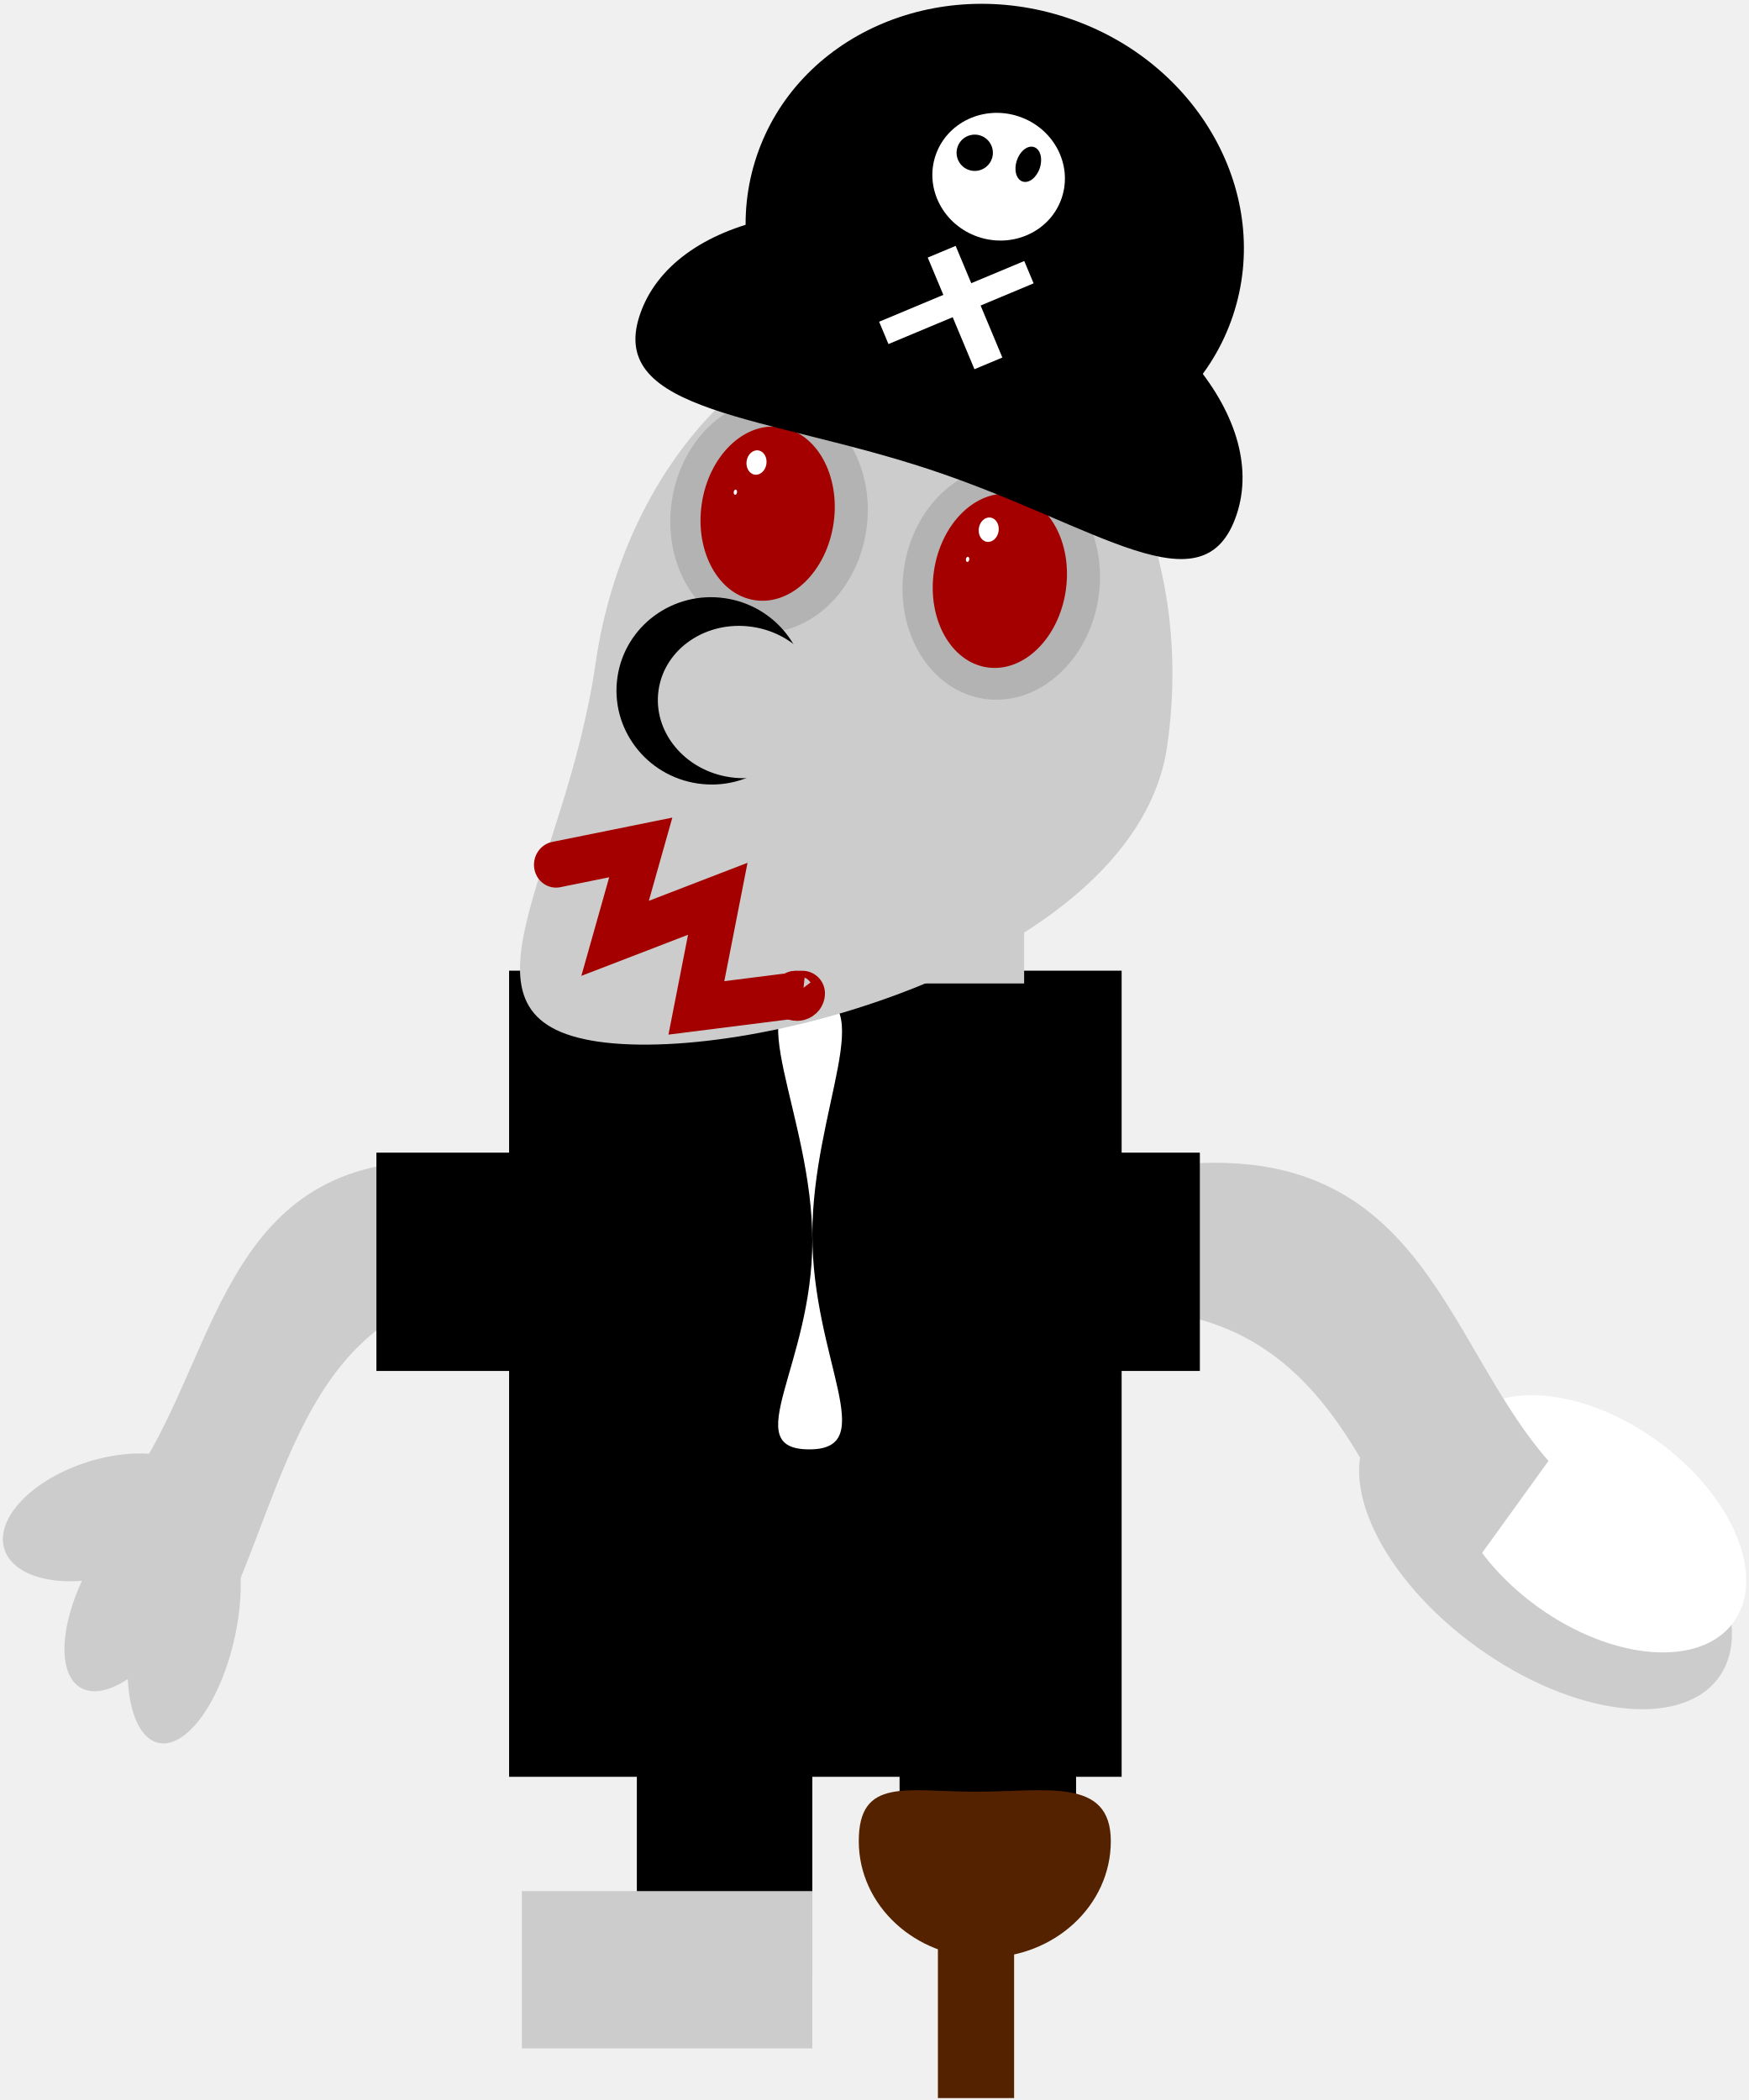
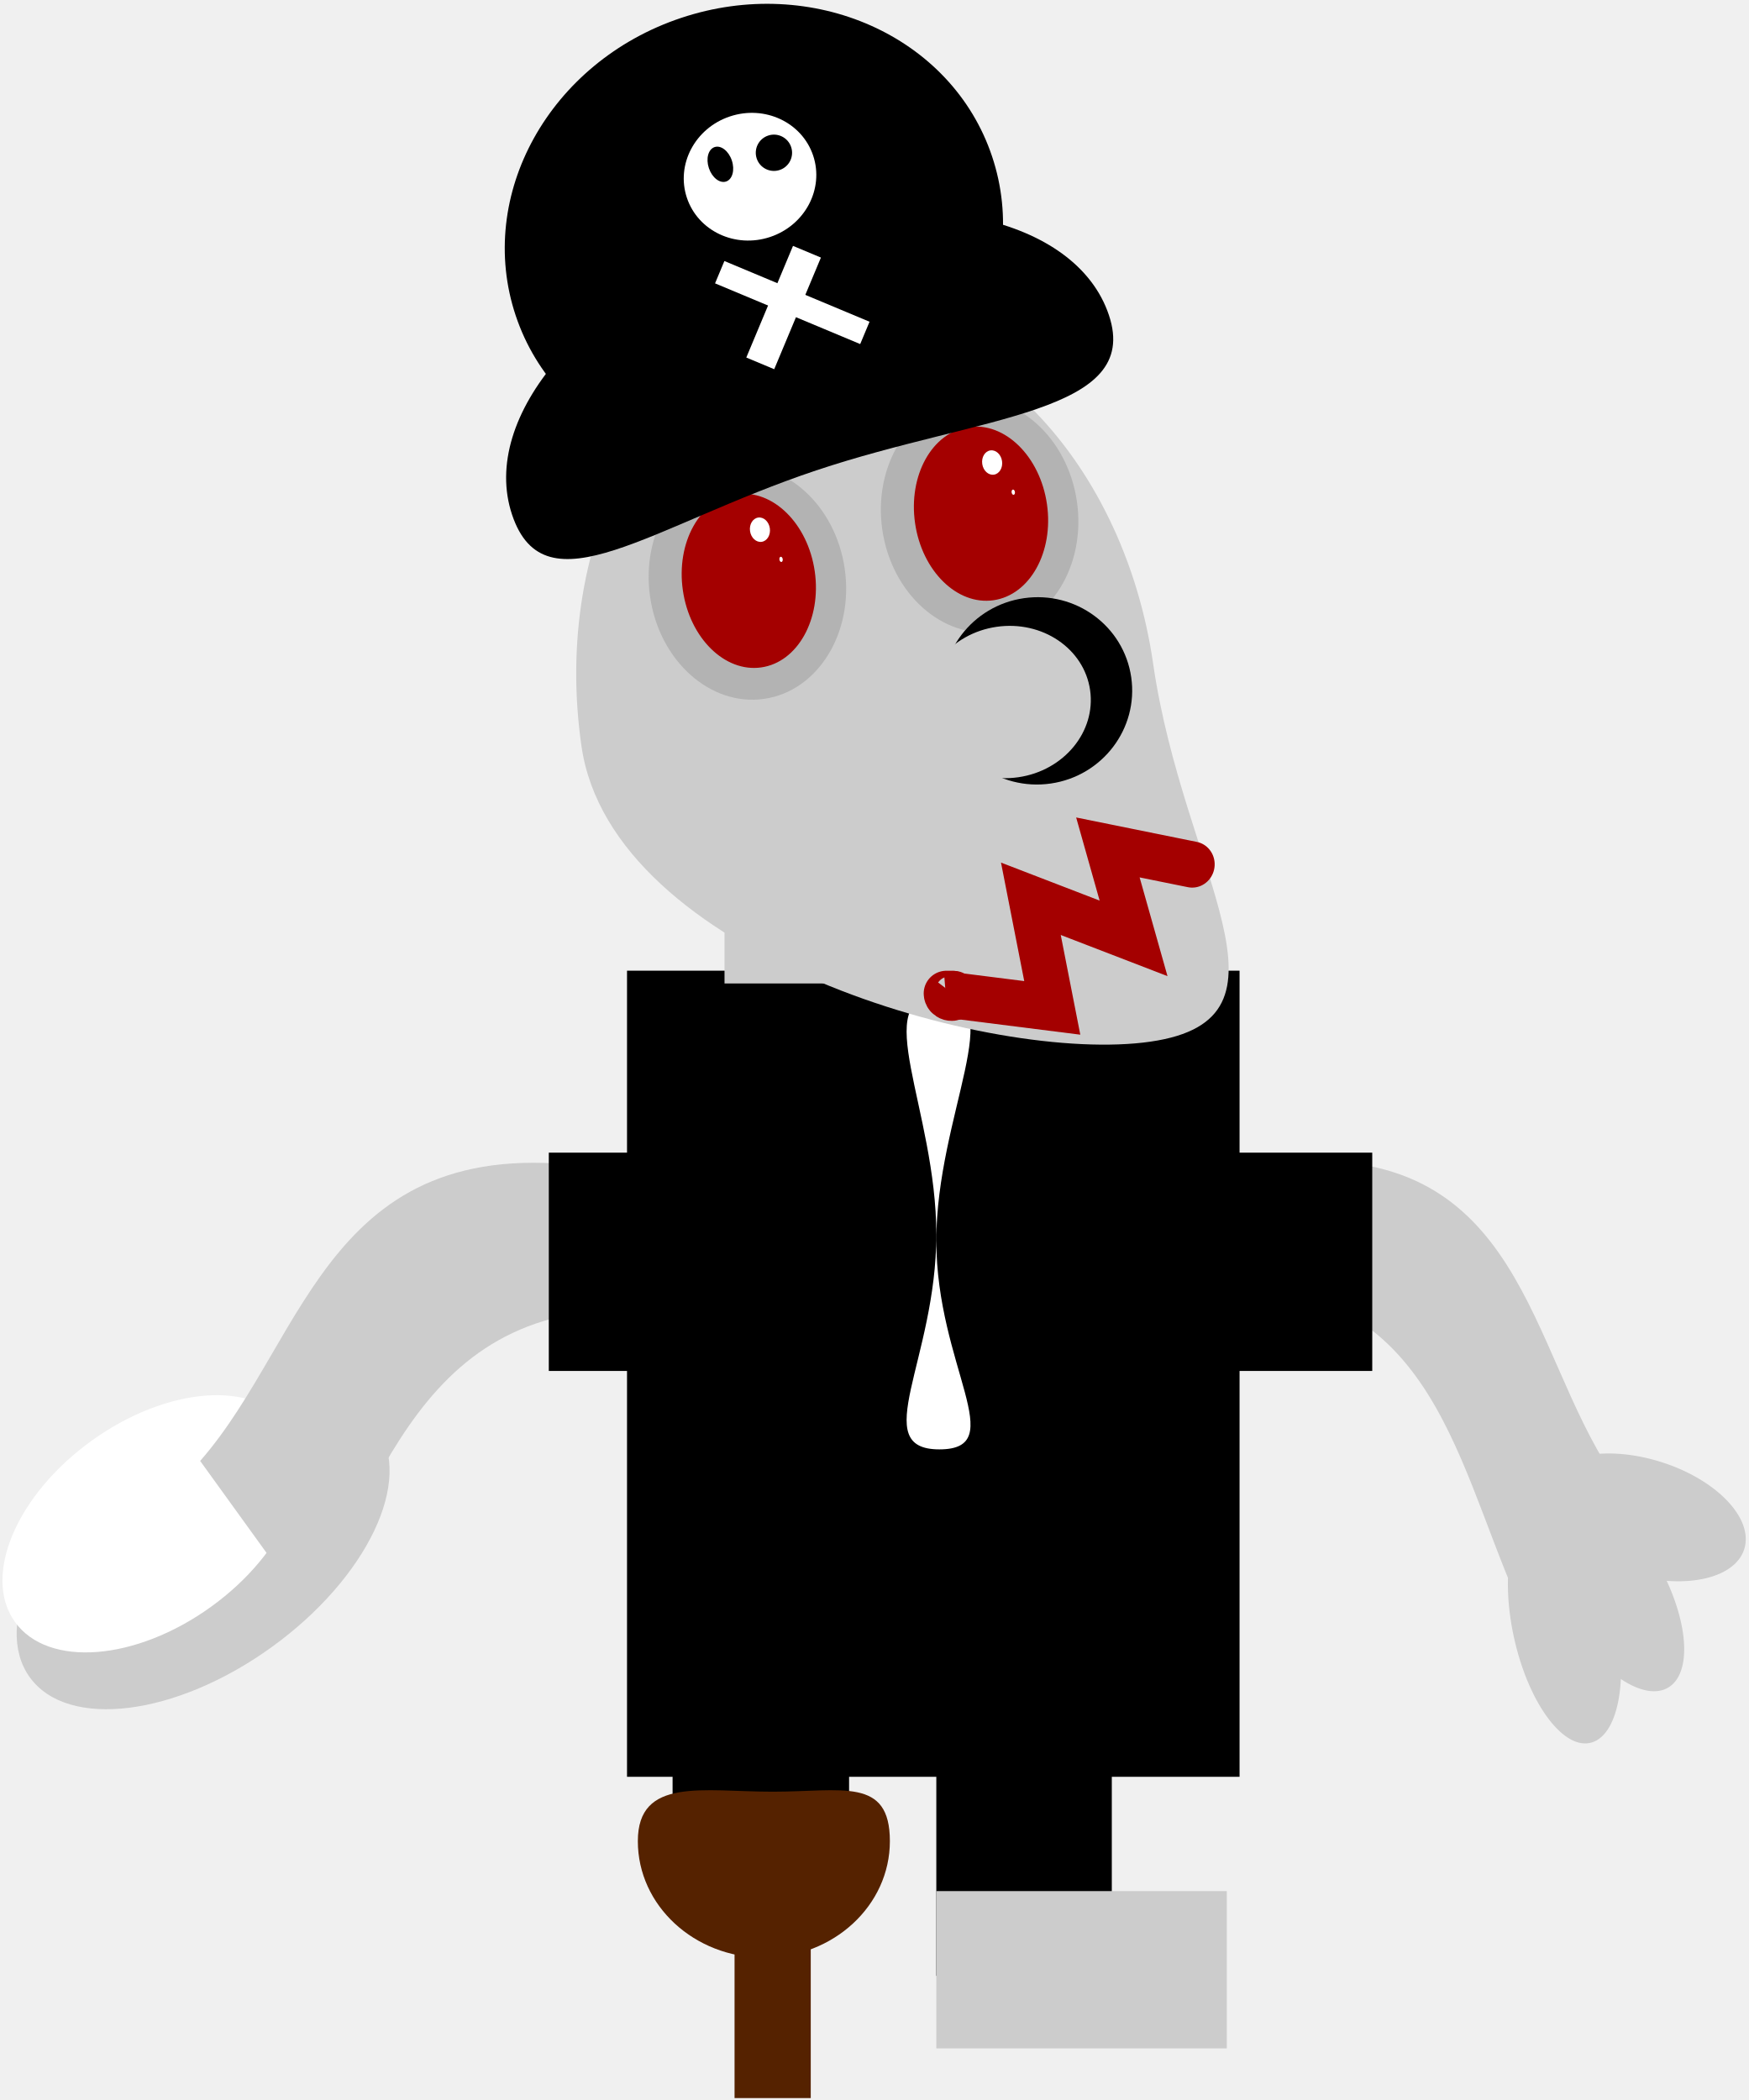
<svg xmlns="http://www.w3.org/2000/svg" width="825.638" height="991.594" id="svg2" version="1.1">
  <defs id="defs4">
    </defs>
  <g id="layer1" transform="translate(-230.7355,-5.12668)">
    <g id="g3866" transform="translate(1082.857,-134.2857)">
-       <g transform="matrix(0.4590579,0.6142682,-0.5363767,0.5257213,-301.7988,368.2419)" id="g3789">
+       <g transform="matrix(-0.4590579,0.6142682,0.5363767,0.5257213,-576.8065,368.2419)" id="g3789">
        <path style="color:#000000;fill:#cccccc;fill-opacity:1;fill-rule:nonzero;stroke:#000000;stroke-width:3.6;stroke-miterlimit:4;stroke-opacity:0;marker:none;visibility:visible;display:inline;overflow:visible;enable-background:accumulate" d="m -8.571,618.076 97.143,0 c -107.898,109.518 -36.731,192.176 0,280 l -97.143,0 c -19.584,-90.199 -105.28,-169.041 0,-280 z" id="rect3699" />
        <path style="color:#000000;fill:#cccccc;fill-opacity:1;fill-rule:nonzero;stroke:#000000;stroke-width:3.6;stroke-miterlimit:4;stroke-opacity:0;stroke-dasharray:none;marker:none;visibility:visible;display:inline;overflow:visible;enable-background:accumulate" id="path3743" d="m -60,942.362 c 0,38.66 -15.35,70 -34.286,70 -18.935,0 -34.286,-31.34 -34.286,-70 0,-38.66 15.35,-70 34.286,-70 18.935,0 34.286,31.34 34.286,70 z" transform="matrix(0.8941249,0.4478177,-0.4478177,0.8941249,503.4525,130.5669)" />
        <path style="color:#000000;fill:#cccccc;fill-opacity:1;fill-rule:nonzero;stroke:#000000;stroke-width:3.6;stroke-miterlimit:4;stroke-opacity:0;stroke-dasharray:none;marker:none;visibility:visible;display:inline;overflow:visible;enable-background:accumulate" id="path3743-6" d="m -60,942.362 c 0,38.66 -15.35,70 -34.286,70 -18.935,0 -34.286,-31.34 -34.286,-70 0,-38.66 15.35,-70 34.286,-70 18.935,0 34.286,31.34 34.286,70 z" transform="matrix(0.9710454,-0.2388952,0.2388952,0.9710454,-90.71294,3.332784)" />
        <path style="color:#000000;fill:#cccccc;fill-opacity:1;fill-rule:nonzero;stroke:#000000;stroke-width:3.6;stroke-miterlimit:4;stroke-opacity:0;stroke-dasharray:none;marker:none;visibility:visible;display:inline;overflow:visible;enable-background:accumulate" id="path3743-6-4" d="m -60,942.362 c 0,38.66 -15.35,70 -34.286,70 -18.935,0 -34.286,-31.34 -34.286,-70 0,-38.66 15.35,-70 34.286,-70 18.935,0 34.286,31.34 34.286,70 z" transform="matrix(0.8270019,-0.5621991,0.5621991,0.8270019,-371.8207,100.0195)" />
      </g>
-       <rect y="597.756" x="-611.749" height="380.64" width="289.212" id="rect3690" style="color:#000000;fill:#000000;fill-opacity:1;fill-rule:nonzero;stroke:#000000;stroke-width:2.96;stroke-miterlimit:4;stroke-opacity:0;stroke-dasharray:none;marker:none;visibility:visible;display:inline;overflow:visible;enable-background:accumulate" />
-       <path id="path3692" d="m -468.571,722.362 c 0,59.173 32.497,101.429 -1.429,101.429 -33.926,0 1.429,-39.398 1.429,-98.571 0,-59.173 -35.355,-115.714 -1.429,-115.714 33.926,0 1.429,53.684 1.429,112.857 z" style="color:#000000;fill:#ffffff;fill-opacity:1;fill-rule:nonzero;stroke:#000000;stroke-width:3.6;stroke-miterlimit:4;stroke-opacity:0;marker:none;visibility:visible;display:inline;overflow:visible;enable-background:accumulate" />
+       <rect y="597.756" x="266.857" height="380.64" width="289.212" id="rect3690" style="color:#000000;fill:#000000;fill-opacity:1;fill-rule:nonzero;stroke:#000000;stroke-width:2.96;stroke-miterlimit:4;stroke-opacity:0;stroke-dasharray:none;marker:none;visibility:visible;display:inline;overflow:visible;enable-background:accumulate" transform="scale(-1,1)" />
+       <path id="path3692" d="m -410.034,722.362 c 0,59.173 -32.497,101.429 1.429,101.429 33.926,0 -1.429,-39.398 -1.429,-98.571 0,-59.173 35.355,-115.714 1.429,-115.714 -33.926,0 -1.429,53.684 -1.429,112.857 z" style="color:#000000;fill:#ffffff;fill-opacity:1;fill-rule:nonzero;stroke:#000000;stroke-width:3.6;stroke-miterlimit:4;stroke-opacity:0;marker:none;visibility:visible;display:inline;overflow:visible;enable-background:accumulate" />
      <g transform="matrix(0.9897176,0.1430353,-0.1430353,0.9897176,25.25699,69.39699)" id="g3662">
        <g id="g3613" transform="matrix(0.8158015,0,0,0.845792,-101.6934,43.50966)">
-           <path id="path3550" d="m -197.143,498.076 c 0,118.347 -209.118,208.571 -301.429,208.571 -92.31,0 -32.857,-90.225 -32.857,-208.571 0,-118.347 74.832,-214.286 167.143,-214.286 92.31,0 167.143,95.939 167.143,214.286 z" style="color:#000000;fill:#cccccc;fill-opacity:1;fill-rule:nonzero;stroke:#000000;stroke-width:3.6;stroke-miterlimit:4;stroke-opacity:0;marker:none;visibility:visible;display:inline;overflow:visible;enable-background:accumulate" />
-           <g transform="matrix(0.3375818,0,0,0.342008,-562.9216,225.1759)" id="g3565">
+           <path id="path3550" d="m -532.604,544.839 c 34.739,113.504 261.785,142.929 350.318,117.72 88.533,-25.209 5.028,-95.506 -29.711,-209.01 -34.739,-113.504 -134.671,-185.082 -223.205,-159.873 -88.533,25.209 -132.142,137.658 -97.403,251.163 z" style="color:#000000;fill:#cccccc;fill-opacity:1;fill-rule:nonzero;stroke:#000000;stroke-width:3.6;stroke-miterlimit:4;stroke-opacity:0;marker:none;visibility:visible;display:inline;overflow:visible;enable-background:accumulate" />
+           <g transform="matrix(-0.3237685,0.09219011,0.1003921,0.3280136,-261.8987,183.2143)" id="g3565">
            <path style="color:#000000;fill:#b3b3b3;fill-opacity:1;fill-rule:nonzero;stroke:#000000;stroke-width:3.6;stroke-miterlimit:4;stroke-opacity:0;stroke-dasharray:none;marker:none;visibility:visible;display:inline;overflow:visible;enable-background:accumulate" id="path3557" d="m 520,518.076 c 0,105.723 -75.472,191.429 -168.571,191.429 -93.099,0 -168.571,-85.705 -168.571,-191.429 0,-105.723 75.472,-191.429 168.571,-191.429 93.099,0 168.571,85.706 168.571,191.429 z" />
            <path style="color:#000000;fill:#a40000;fill-opacity:1;fill-rule:nonzero;stroke:#000000;stroke-width:3.6;stroke-miterlimit:4;stroke-opacity:0;stroke-dasharray:none;marker:none;visibility:visible;display:inline;overflow:visible;enable-background:accumulate" id="path3559" d="m 462.857,515.219 c 0,78.898 -47.969,142.857 -107.143,142.857 -59.173,0 -107.143,-63.959 -107.143,-142.857 0,-78.898 47.969,-142.857 107.143,-142.857 59.173,0 107.143,63.959 107.143,142.857 z" transform="matrix(1.066124,0,0,0.9995927,-30.66398,0.2098291)" />
            <path style="color:#000000;fill:#ffffff;fill-opacity:1;fill-rule:nonzero;stroke:#000000;stroke-width:3.6;stroke-miterlimit:4;stroke-opacity:0;stroke-dasharray:none;marker:none;visibility:visible;display:inline;overflow:visible;enable-background:accumulate" id="path3561" d="m 334.286,435.219 c 0,11.046 -7.675,20 -17.143,20 -9.468,0 -17.143,-8.954 -17.143,-20 0,-11.046 7.675,-20 17.143,-20 9.468,0 17.143,8.954 17.143,20 z" />
            <path style="color:#000000;fill:#ffffff;fill-opacity:1;fill-rule:nonzero;stroke:#000000;stroke-width:3.6;stroke-miterlimit:4;stroke-opacity:0;stroke-dasharray:none;marker:none;visibility:visible;display:inline;overflow:visible;enable-background:accumulate" id="path3563" d="m 291.429,488.076 c 0,2.367 -1.279,4.286 -2.857,4.286 -1.578,0 -2.857,-1.919 -2.857,-4.286 0,-2.367 1.279,-4.286 2.857,-4.286 1.578,0 2.857,1.919 2.857,4.286 z" />
          </g>
-           <g transform="matrix(0.3375818,0,0,0.342008,-424.3501,243.7473)" id="g3565-7">
+           <g transform="matrix(-0.3237685,0.09219011,0.1003921,0.3280136,-389.3487,238.8682)" id="g3565-7">
            <path style="color:#000000;fill:#b3b3b3;fill-opacity:1;fill-rule:nonzero;stroke:#000000;stroke-width:3.6;stroke-miterlimit:4;stroke-opacity:0;stroke-dasharray:none;marker:none;visibility:visible;display:inline;overflow:visible;enable-background:accumulate" id="path3557-5" d="m 520,518.076 c 0,105.723 -75.472,191.429 -168.571,191.429 -93.099,0 -168.571,-85.705 -168.571,-191.429 0,-105.723 75.472,-191.429 168.571,-191.429 93.099,0 168.571,85.706 168.571,191.429 z" />
            <path style="color:#000000;fill:#a40000;fill-opacity:1;fill-rule:nonzero;stroke:#000000;stroke-width:3.6;stroke-miterlimit:4;stroke-opacity:0;stroke-dasharray:none;marker:none;visibility:visible;display:inline;overflow:visible;enable-background:accumulate" id="path3559-3" d="m 462.857,515.219 c 0,78.898 -47.969,142.857 -107.143,142.857 -59.173,0 -107.143,-63.959 -107.143,-142.857 0,-78.898 47.969,-142.857 107.143,-142.857 59.173,0 107.143,63.959 107.143,142.857 z" transform="matrix(1.066124,0,0,0.9995927,-30.66398,0.2098291)" />
            <path style="color:#000000;fill:#ffffff;fill-opacity:1;fill-rule:nonzero;stroke:#000000;stroke-width:3.6;stroke-miterlimit:4;stroke-opacity:0;stroke-dasharray:none;marker:none;visibility:visible;display:inline;overflow:visible;enable-background:accumulate" id="path3561-8" d="m 334.286,435.219 c 0,11.046 -7.675,20 -17.143,20 -9.468,0 -17.143,-8.954 -17.143,-20 0,-11.046 7.675,-20 17.143,-20 9.468,0 17.143,8.954 17.143,20 z" />
            <path style="color:#000000;fill:#ffffff;fill-opacity:1;fill-rule:nonzero;stroke:#000000;stroke-width:3.6;stroke-miterlimit:4;stroke-opacity:0;stroke-dasharray:none;marker:none;visibility:visible;display:inline;overflow:visible;enable-background:accumulate" id="path3563-8" d="m 291.429,488.076 c 0,2.367 -1.279,4.286 -2.857,4.286 -1.578,0 -2.857,-1.919 -2.857,-4.286 0,-2.367 1.279,-4.286 2.857,-4.286 1.578,0 2.857,1.919 2.857,4.286 z" />
          </g>
-           <g transform="matrix(0.6628869,0,0,0.530316,-25.31935,391.9293)" id="g3609">
+           <g transform="matrix(-0.6357628,0.1810276,0.1556676,0.5086164,-728.5549,489.9581)" id="g3609">
            <path style="color:#000000;fill:#000000;fill-opacity:1;fill-rule:nonzero;stroke:#000000;stroke-width:3.6;stroke-miterlimit:4;stroke-opacity:0;stroke-dasharray:none;marker:none;visibility:visible;display:inline;overflow:visible;enable-background:accumulate" id="path3605" d="m -577.143,210.934 c 0,54.439 -37.096,98.571 -82.857,98.571 -45.761,0 -82.857,-44.132 -82.857,-98.571 0,-54.44 37.096,-98.571 82.857,-98.571 45.761,0 82.857,44.132 82.857,98.571 z" />
            <path style="color:#000000;fill:#cccccc;fill-opacity:1;fill-rule:nonzero;stroke:#000000;stroke-width:3.6;stroke-miterlimit:4;stroke-opacity:0;stroke-dasharray:none;marker:none;visibility:visible;display:inline;overflow:visible;enable-background:accumulate" id="path3607" d="m -560,218.076 c 0,44.183 -32.619,80 -72.857,80 -40.238,0 -72.857,-35.817 -72.857,-80 0,-44.183 32.619,-80 72.857,-80 40.238,0 72.857,35.817 72.857,80 z" />
          </g>
-           <path style="fill:none;stroke:#a40000;stroke-width:25.763;stroke-linecap:round;stroke-linejoin:miter;stroke-miterlimit:4;stroke-opacity:1;stroke-dasharray:none" d="m -537.286,612.147 46.99,-16.204 -7.179,52.287 55.547,-30.068 -3.222,61.993 57.149,-15.207 -1.927,-0.335" id="path2891" />
-           <path style="fill:none;stroke:#a40000;stroke-width:21.4;stroke-linecap:round;stroke-linejoin:round;stroke-miterlimit:4;stroke-opacity:1;stroke-dasharray:none" id="path3665" d="m 378.807,467.073 a 2.525,2.273 0 0 1 -4.61,1.283 l 2.085,-1.283 z" transform="matrix(1.213184,-0.169114,0.175331,1.170167,-927.1409,181.2045)" />
+           <path style="fill:none;stroke:#a40000;stroke-width:25.763;stroke-linecap:round;stroke-linejoin:miter;stroke-miterlimit:4;stroke-opacity:1;stroke-dasharray:none" d="m -172.895,561.352 -49.824,-2.709 22.233,48.187 -62.101,-13.668 21.288,58.576 -59.274,1.022 1.75,-0.847" id="path2891" />
+           <path style="fill:none;stroke:#a40000;stroke-width:21.4;stroke-linecap:round;stroke-linejoin:round;stroke-miterlimit:4;stroke-opacity:1;stroke-dasharray:none" id="path3665" d="m 378.807,467.073 a 2.525,2.273 0 0 1 -4.61,1.283 l 2.085,-1.283 z" transform="matrix(-1.213184,0.169114,0.175331,1.170167,74.51012,41.57758)" />
        </g>
-         <g id="g3652" transform="matrix(0.9840277,0.1780157,-0.1780157,0.9840277,307.2607,-457.9435)">
+         <g id="g3652" transform="matrix(-0.8933616,0.4493384,0.4493384,0.8933616,-1343.911,-219.314)">
          <path id="path3631" d="m -400,895.219 c 0,48.917 -60.803,25.714 -142.857,25.714 -82.054,0 -154.286,23.202 -154.286,-25.714 0,-48.917 66.518,-88.571 148.571,-88.571 82.054,0 148.571,39.655 148.571,88.571 z" style="color:#000000;fill:#000000;fill-opacity:1;fill-rule:nonzero;stroke:#000000;stroke-width:3.6;stroke-miterlimit:4;stroke-opacity:0;marker:none;visibility:visible;display:inline;overflow:visible;enable-background:accumulate" />
          <path d="m -431.429,806.648 c 0,59.962 -53.086,108.571 -118.571,108.571 -65.485,0 -118.571,-48.609 -118.571,-108.571 0,-59.962 53.086,-108.571 118.571,-108.571 65.485,0 118.571,48.609 118.571,108.571 z" id="path3634" style="color:#000000;fill:#000000;fill-opacity:1;fill-rule:nonzero;stroke:#000000;stroke-width:3.6;stroke-miterlimit:4;stroke-opacity:0;stroke-dasharray:none;marker:none;visibility:visible;display:inline;overflow:visible;enable-background:accumulate" />
          <path d="m -525.714,779.505 c 0,16.569 -14.071,30 -31.429,30 -17.358,0 -31.429,-13.431 -31.429,-30 0,-16.569 14.071,-30 31.429,-30 17.358,0 31.429,13.431 31.429,30 z" id="path3638" style="color:#000000;fill:#ffffff;fill-opacity:1;fill-rule:nonzero;stroke:#000000;stroke-width:3.6;stroke-miterlimit:4;stroke-opacity:0;stroke-dasharray:none;marker:none;visibility:visible;display:inline;overflow:visible;enable-background:accumulate" />
          <g id="g3644">
            <rect style="color:#000000;fill:#ffffff;fill-opacity:1;fill-rule:nonzero;stroke:#000000;stroke-width:3.6;stroke-miterlimit:4;stroke-opacity:0;stroke-dasharray:none;marker:none;visibility:visible;display:inline;overflow:visible;enable-background:accumulate" id="rect3640" width="14.286" height="57.143" x="-978.18" y="-299.343" transform="matrix(0.752674,-0.6583934,-0.6583934,-0.752674,0,0)" />
            <rect style="color:#000000;fill:#ffffff;fill-opacity:1;fill-rule:nonzero;stroke:#000000;stroke-width:3.6;stroke-miterlimit:4;stroke-opacity:0;stroke-dasharray:none;marker:none;visibility:visible;display:inline;overflow:visible;enable-background:accumulate" id="rect3642" width="74.286" height="11.429" x="-1011.052" y="-272.723" transform="matrix(0.752674,-0.6583934,-0.6583934,-0.752674,0,0)" />
          </g>
          <path d="m -562.857,772.362 c 0,4.734 -3.838,8.571 -8.571,8.571 -4.734,0 -8.571,-3.838 -8.571,-8.571 0,-4.734 3.838,-8.571 8.571,-8.571 4.734,0 8.571,3.838 8.571,8.571 z" id="path3648" style="color:#000000;fill:#000000;fill-opacity:1;fill-rule:nonzero;stroke:#000000;stroke-width:3.6;stroke-miterlimit:4;stroke-opacity:0;stroke-dasharray:none;marker:none;visibility:visible;display:inline;overflow:visible;enable-background:accumulate" />
          <path d="m -540,769.505 c 0,4.734 -2.558,8.571 -5.714,8.571 -3.156,0 -5.714,-3.838 -5.714,-8.571 0,-4.734 2.558,-8.571 5.714,-8.571 3.156,0 5.714,3.838 5.714,8.571 z" id="path3650" style="color:#000000;fill:#000000;fill-opacity:1;fill-rule:nonzero;stroke:#000000;stroke-width:3.6;stroke-miterlimit:4;stroke-opacity:0;stroke-dasharray:none;marker:none;visibility:visible;display:inline;overflow:visible;enable-background:accumulate" />
        </g>
      </g>
-       <rect y="526.648" x="-462.857" height="77.143" width="94.286" id="rect3694" style="color:#000000;fill:#cccccc;fill-opacity:1;fill-rule:nonzero;stroke:#000000;stroke-width:3.6;stroke-miterlimit:4;stroke-opacity:0;stroke-dasharray:none;marker:none;visibility:visible;display:inline;overflow:visible;enable-background:accumulate" />
-       <rect y="683.681" x="-674.395" height="103.076" width="91.648" id="rect3697" style="color:#000000;fill:#000000;fill-opacity:1;fill-rule:nonzero;stroke:#000000;stroke-width:3.381;stroke-miterlimit:4;stroke-opacity:0;stroke-dasharray:none;marker:none;visibility:visible;display:inline;overflow:visible;enable-background:accumulate" />
-       <g transform="matrix(-0.5212992,0.7221846,0.6820532,0.4923309,-431.3434,132.7947)" id="g3825">
+       <rect y="526.648" x="415.748" height="77.143" width="94.286" id="rect3694" style="color:#000000;fill:#cccccc;fill-opacity:1;fill-rule:nonzero;stroke:#000000;stroke-width:3.6;stroke-miterlimit:4;stroke-opacity:0;stroke-dasharray:none;marker:none;visibility:visible;display:inline;overflow:visible;enable-background:accumulate" transform="scale(-1,1)" />
+       <rect y="683.681" x="204.21" height="103.076" width="91.648" id="rect3697" style="color:#000000;fill:#000000;fill-opacity:1;fill-rule:nonzero;stroke:#000000;stroke-width:3.381;stroke-miterlimit:4;stroke-opacity:0;stroke-dasharray:none;marker:none;visibility:visible;display:inline;overflow:visible;enable-background:accumulate" transform="scale(-1,1)" />
+       <g transform="matrix(0.5212992,0.7221846,-0.6820532,0.4923309,-447.2618,132.7947)" id="g3825">
        <g id="g3821" transform="matrix(0.5500434,0,0,1,298.1301,51.42857)">
          <path d="m 425.714,760.934 c 0,66.274 -50.528,120 -112.857,120 -62.329,0 -112.857,-53.726 -112.857,-120 0,-66.274 50.528,-120 112.857,-120 62.329,0 112.857,53.726 112.857,120 z" id="path3817" style="color:#000000;fill:#cccccc;fill-opacity:1;fill-rule:nonzero;stroke:#000000;stroke-width:3.6;stroke-miterlimit:4;stroke-opacity:0;stroke-dasharray:none;marker:none;visibility:visible;display:inline;overflow:visible;enable-background:accumulate" />
          <path d="m 360,775.219 c 0,52.073 -44.132,94.286 -98.571,94.286 -54.44,0 -98.571,-42.213 -98.571,-94.286 0,-52.073 44.132,-94.286 98.571,-94.286 54.439,0 98.571,42.213 98.571,94.286 z" id="path3819" style="color:#000000;fill:#ffffff;fill-opacity:1;fill-rule:nonzero;stroke:#000000;stroke-width:3.6;stroke-miterlimit:4;stroke-opacity:0;stroke-dasharray:none;marker:none;visibility:visible;display:inline;overflow:visible;enable-background:accumulate" />
        </g>
        <path style="color:#000000;fill:#cccccc;fill-opacity:1;fill-rule:nonzero;stroke:#000000;stroke-width:3.6;stroke-miterlimit:4;stroke-opacity:0;marker:none;visibility:visible;display:inline;overflow:visible;enable-background:accumulate" d="m 430.074,503.738 97.143,0 c -107.898,109.518 -36.731,192.176 0,280 l -97.143,0 c -19.584,-90.199 -105.28,-169.041 0,-280 z" id="rect3699-3" />
      </g>
-       <rect y="683.681" x="-377.252" height="103.076" width="91.648" id="rect3697-3" style="color:#000000;fill:#000000;fill-opacity:1;fill-rule:nonzero;stroke:#000000;stroke-width:3.381;stroke-miterlimit:4;stroke-opacity:0;stroke-dasharray:none;marker:none;visibility:visible;display:inline;overflow:visible;enable-background:accumulate" />
-       <rect y="926.648" x="-551.429" height="145.714" width="82.857" id="rect3831" style="color:#000000;fill:#000000;fill-opacity:1;fill-rule:nonzero;stroke:#000000;stroke-width:3.6;stroke-miterlimit:4;stroke-opacity:0;stroke-dasharray:none;marker:none;visibility:visible;display:inline;overflow:visible;enable-background:accumulate" />
-       <rect y="924.981" x="-427.381" height="109.048" width="83.334" id="rect3831-3" style="color:#000000;fill:#000000;fill-opacity:1;fill-rule:nonzero;stroke:#000000;stroke-width:3.123;stroke-miterlimit:4;stroke-opacity:0;stroke-dasharray:none;marker:none;visibility:visible;display:inline;overflow:visible;enable-background:accumulate" />
-       <rect y="1032.362" x="-605.714" height="74.286" width="137.143" id="rect3855" style="color:#000000;fill:#cccccc;fill-opacity:1;fill-rule:nonzero;stroke:#000000;stroke-width:3.6;stroke-miterlimit:4;stroke-opacity:0;stroke-dasharray:none;marker:none;visibility:visible;display:inline;overflow:visible;enable-background:accumulate" />
-       <g transform="matrix(0.4842998,0,0,0.5274407,-572.5605,773.9588)" id="g3862">
+       <rect y="683.681" x="501.353" height="103.076" width="91.648" id="rect3697-3" style="color:#000000;fill:#000000;fill-opacity:1;fill-rule:nonzero;stroke:#000000;stroke-width:3.381;stroke-miterlimit:4;stroke-opacity:0;stroke-dasharray:none;marker:none;visibility:visible;display:inline;overflow:visible;enable-background:accumulate" transform="scale(-1,1)" />
+       <rect y="926.648" x="327.177" height="145.714" width="82.857" id="rect3831" style="color:#000000;fill:#000000;fill-opacity:1;fill-rule:nonzero;stroke:#000000;stroke-width:3.6;stroke-miterlimit:4;stroke-opacity:0;stroke-dasharray:none;marker:none;visibility:visible;display:inline;overflow:visible;enable-background:accumulate" transform="scale(-1,1)" />
+       <rect y="924.981" x="451.224" height="109.048" width="83.334" id="rect3831-3" style="color:#000000;fill:#000000;fill-opacity:1;fill-rule:nonzero;stroke:#000000;stroke-width:3.123;stroke-miterlimit:4;stroke-opacity:0;stroke-dasharray:none;marker:none;visibility:visible;display:inline;overflow:visible;enable-background:accumulate" transform="scale(-1,1)" />
+       <rect y="1032.362" x="272.891" height="74.286" width="137.143" id="rect3855" style="color:#000000;fill:#cccccc;fill-opacity:1;fill-rule:nonzero;stroke:#000000;stroke-width:3.6;stroke-miterlimit:4;stroke-opacity:0;stroke-dasharray:none;marker:none;visibility:visible;display:inline;overflow:visible;enable-background:accumulate" transform="scale(-1,1)" />
+       <g transform="matrix(-0.4842998,0,0,0.5274407,-306.0448,773.9588)" id="g3862">
        <path style="color:#000000;fill:#552200;fill-opacity:1;fill-rule:nonzero;stroke:#000000;stroke-width:3.6;stroke-miterlimit:4;stroke-opacity:0;marker:none;visibility:visible;display:inline;overflow:visible;enable-background:accumulate" d="m 505.714,445.219 c 0,57.595 -55.005,104.286 -122.857,104.286 -67.852,0 -122.857,-46.69 -122.857,-104.286 0,-57.595 46.434,-44.286 114.286,-44.286 67.852,0 131.429,-13.31 131.429,44.286 z" id="path3857" />
        <rect style="color:#000000;fill:#552200;fill-opacity:1;fill-rule:nonzero;stroke:#000000;stroke-width:3.6;stroke-miterlimit:4;stroke-opacity:0;stroke-dasharray:none;marker:none;visibility:visible;display:inline;overflow:visible;enable-background:accumulate" id="rect3860" width="74.286" height="205.714" x="337.143" y="469.505" />
      </g>
    </g>
  </g>
</svg>
